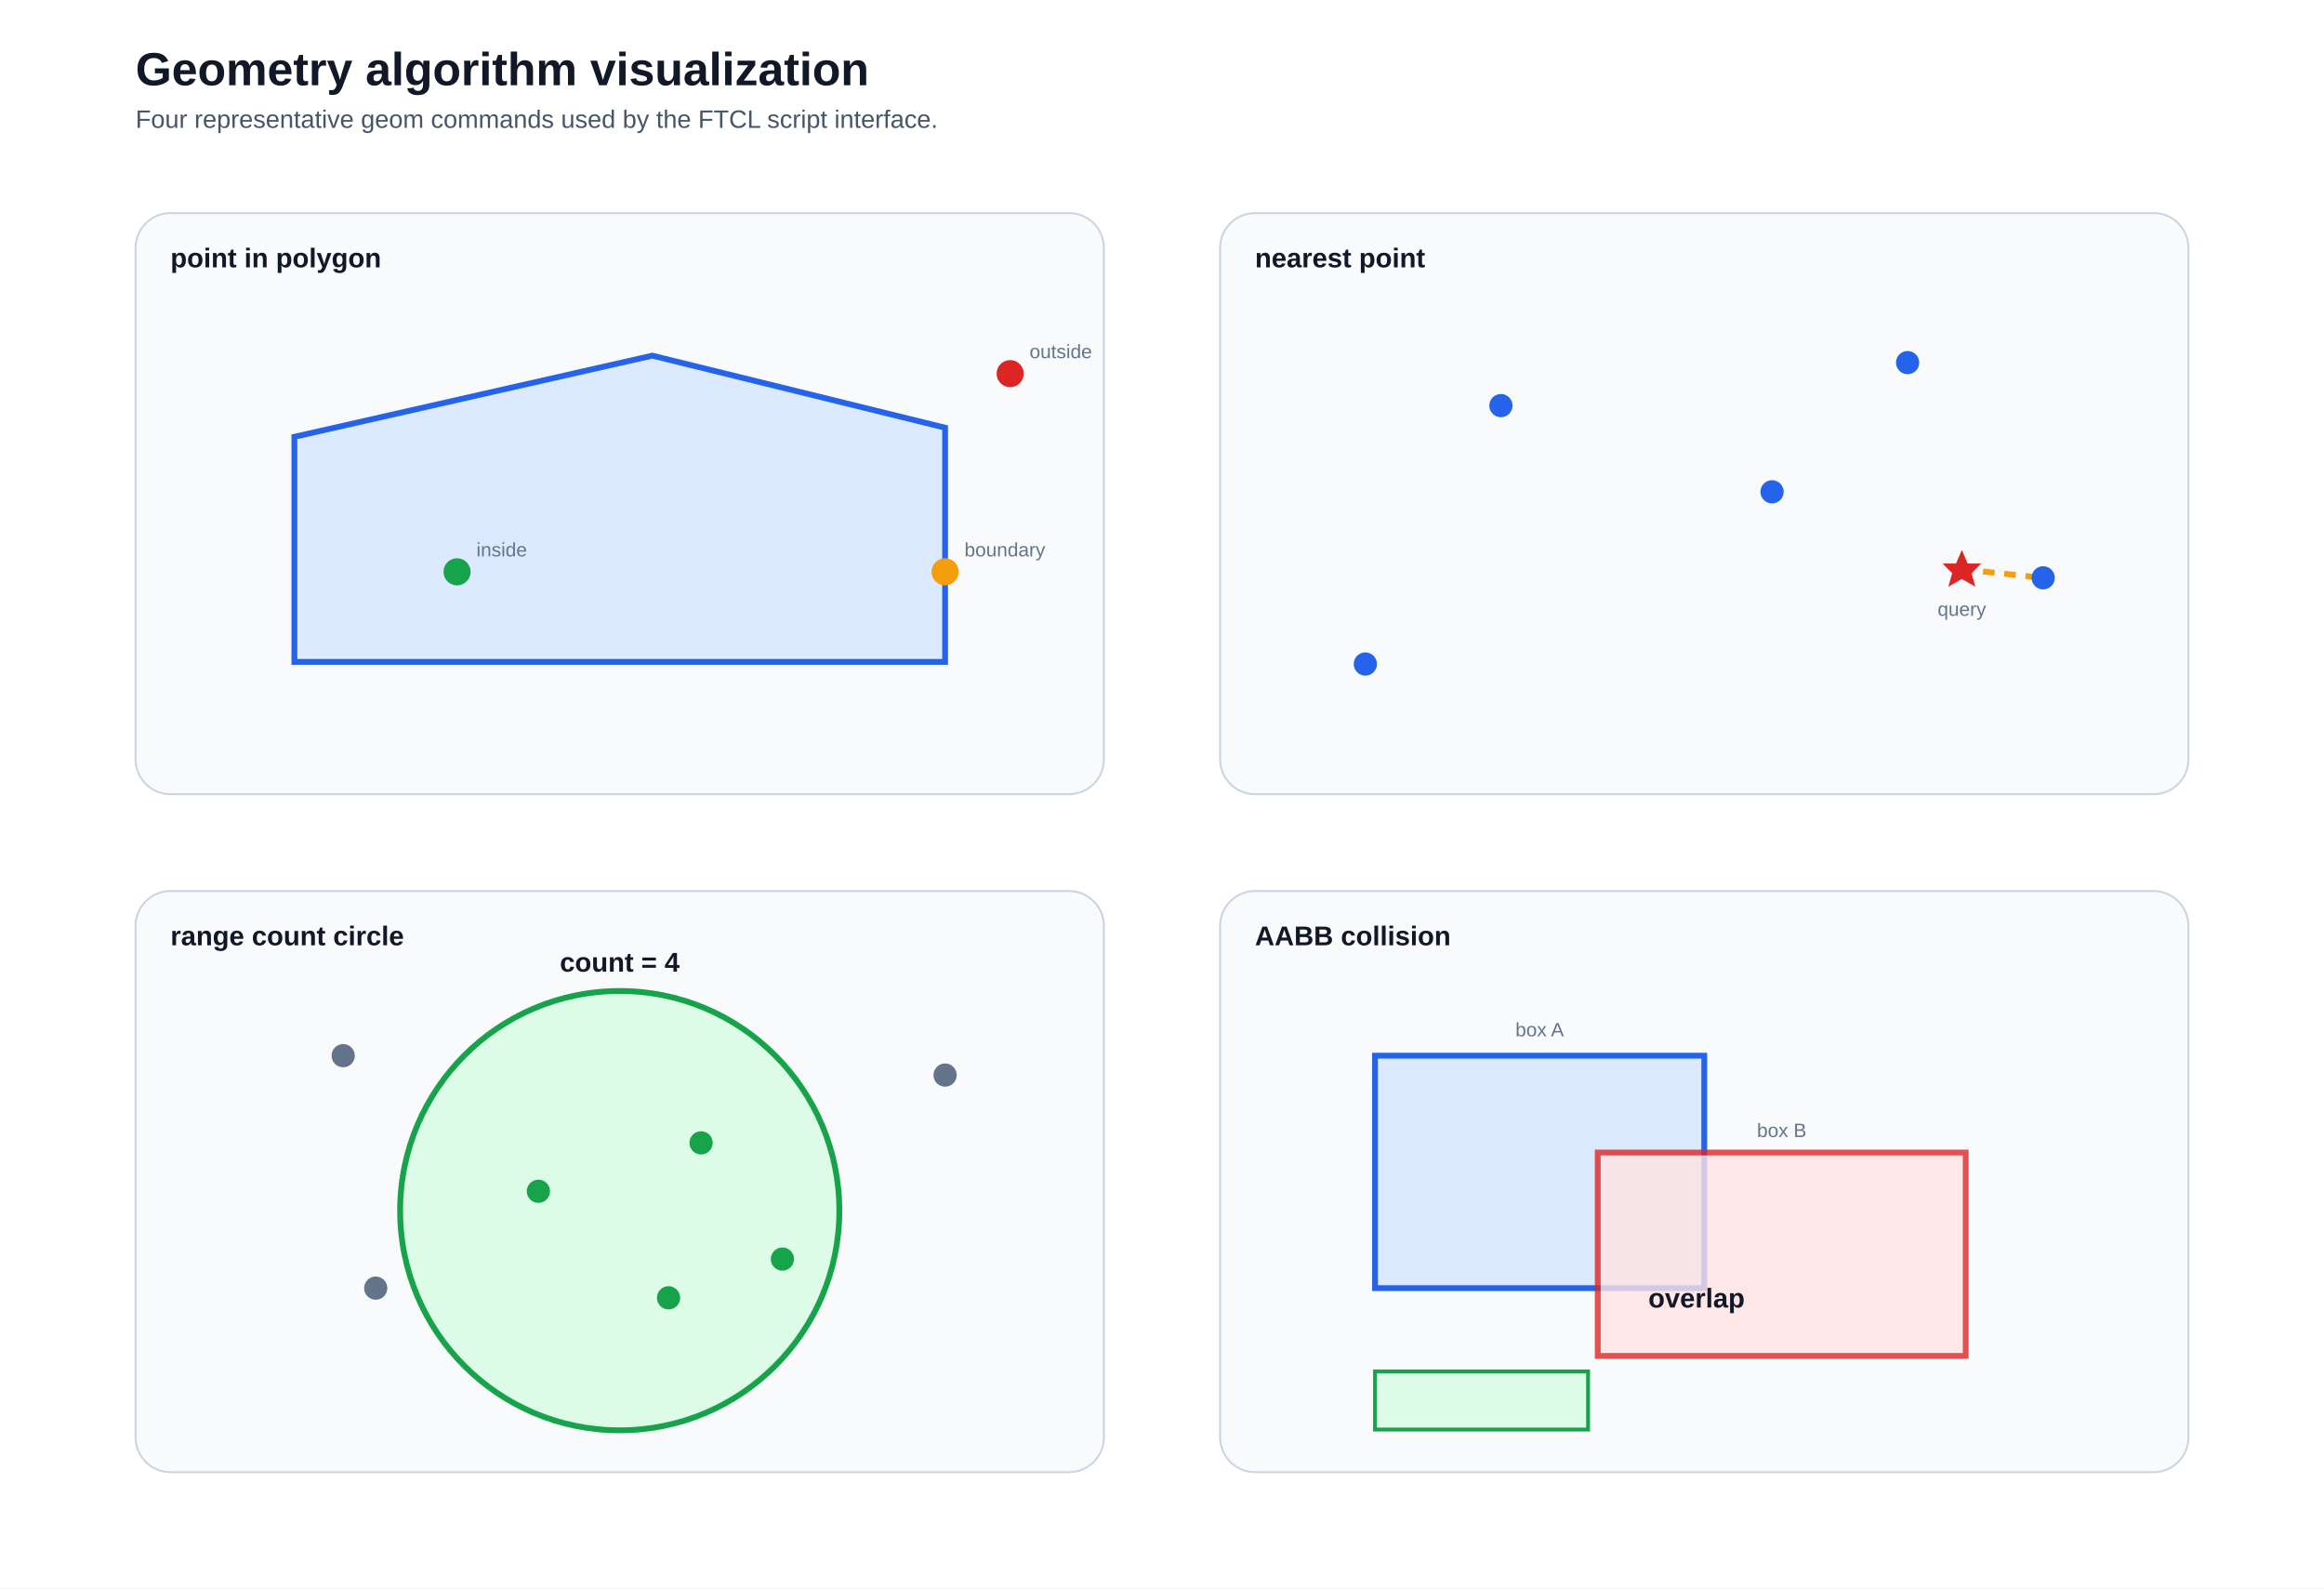
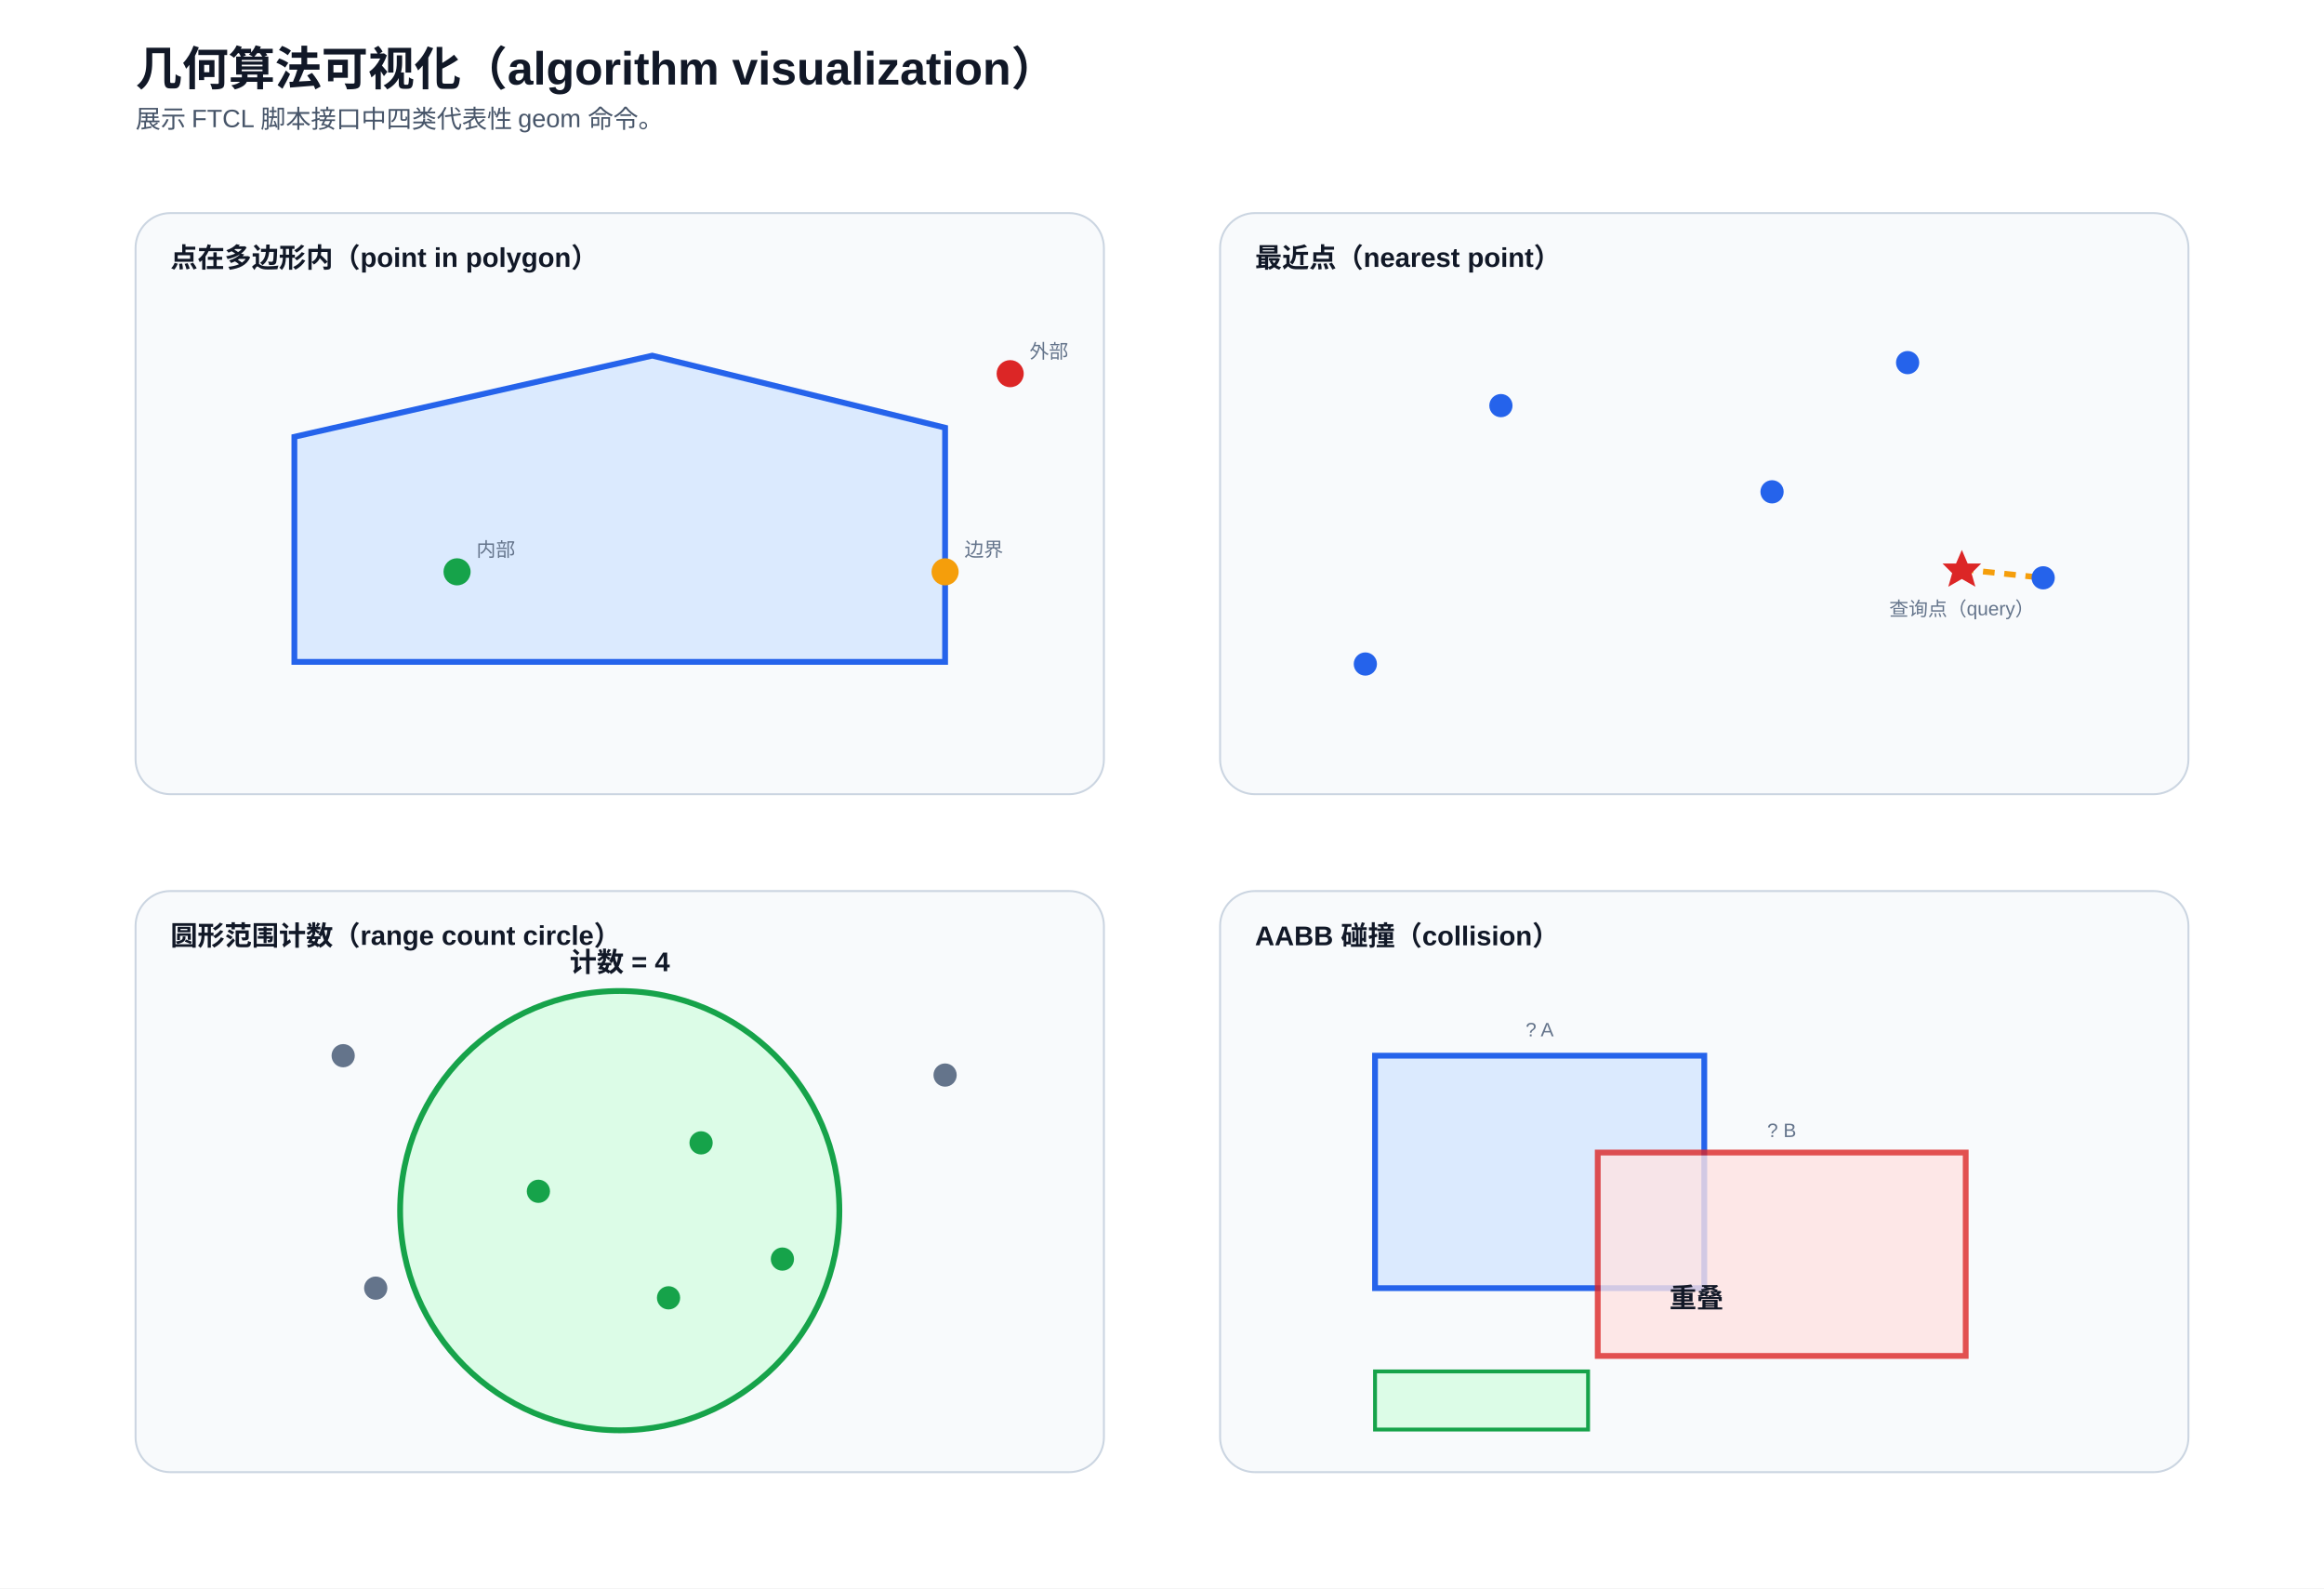
<svg xmlns="http://www.w3.org/2000/svg" width="1200" height="820" viewBox="0 0 1200 820" role="img">
  <style>
- text{font-family:Arial,Helvetica,sans-serif;fill:#111827;}
+ text{font-family:'AR PL UMing TW MBE','AR PL UMing CN','FandolHei','Microsoft YaHei','SimHei',Arial,Helvetica,sans-serif;fill:#111827;}
.title{font-size:24px;font-weight:700;}
.subtitle{font-size:13px;fill:#475569;}
.label{font-size:14px;font-weight:700;}
.small{font-size:12px;fill:#475569;}
.tiny{font-size:10px;fill:#64748b;}
.axis{font-size:12px;fill:#374151;}
.box{stroke:#1f2937;stroke-width:1.4;rx:14;ry:14;}
</style>
  <defs>
    <marker id="arrow" markerWidth="10" markerHeight="10" refX="8" refY="3" orient="auto" markerUnits="strokeWidth">
      <path d="M0,0 L0,6 L9,3 z" fill="#334155" />
    </marker>
    <filter id="shadow" x="-10%" y="-10%" width="120%" height="130%">
      <feDropShadow dx="0" dy="3" stdDeviation="4" flood-color="#0f172a" flood-opacity="0.12" />
    </filter>
  </defs>
  <rect x="0" y="0" width="1200" height="820" fill="#ffffff" />
-   <text class="title" x="70.00" y="44.00" text-anchor="start">Geometry algorithm visualization</text>
-   <text class="subtitle" x="70.00" y="66.00" text-anchor="start">Four representative geom commands used by the FTCL script interface.</text>
+   <text class="title" x="70.00" y="44.00" text-anchor="start">几何算法可视化（algorithm visualization）</text>
+   <text class="subtitle" x="70.00" y="66.00" text-anchor="start">展示 FTCL 脚本接口中四类代表性 geom 命令。</text>
  <rect x="70" y="110" width="500" height="300" rx="18" fill="#f8fafc" stroke="#cbd5e1" />
-   <text class="label" x="88.00" y="138.00" text-anchor="start">point in polygon</text>
+   <text class="label" x="88.00" y="138.00" text-anchor="start">点在多边形内（point in polygon）</text>
  <rect x="630" y="110" width="500" height="300" rx="18" fill="#f8fafc" stroke="#cbd5e1" />
-   <text class="label" x="648.00" y="138.00" text-anchor="start">nearest point</text>
+   <text class="label" x="648.00" y="138.00" text-anchor="start">最近点（nearest point）</text>
  <rect x="70" y="460" width="500" height="300" rx="18" fill="#f8fafc" stroke="#cbd5e1" />
-   <text class="label" x="88.00" y="488.00" text-anchor="start">range count circle</text>
+   <text class="label" x="88.00" y="488.00" text-anchor="start">圆形范围计数（range count circle）</text>
  <rect x="630" y="460" width="500" height="300" rx="18" fill="#f8fafc" stroke="#cbd5e1" />
-   <text class="label" x="648.00" y="488.00" text-anchor="start">AABB collision</text>
+   <text class="label" x="648.00" y="488.00" text-anchor="start">AABB 碰撞（collision）</text>
  <polygon points="152.0,341.7 488.0,341.7 488.0,220.8 336.8,183.6 152.0,225.5" fill="#dbeafe" stroke="#2563eb" stroke-width="3" />
  <circle cx="236.0" cy="295.2" r="7" fill="#16a34a" />
-   <text class="tiny" x="246.00" y="287.23" text-anchor="start">inside</text>
+   <text class="tiny" x="246.00" y="287.23" text-anchor="start">内部</text>
  <circle cx="488.0" cy="295.2" r="7" fill="#f59e0b" />
-   <text class="tiny" x="498.00" y="287.23" text-anchor="start">boundary</text>
+   <text class="tiny" x="498.00" y="287.23" text-anchor="start">边界</text>
  <circle cx="521.6" cy="192.9" r="7" fill="#dc2626" />
-   <text class="tiny" x="531.60" y="184.91" text-anchor="start">outside</text>
+   <text class="tiny" x="531.60" y="184.91" text-anchor="start">外部</text>
  <line x1="1013.0" y1="293.9" x2="1055.0" y2="298.3" stroke="#f59e0b" stroke-width="3" stroke-dasharray="6 5" />
  <circle cx="705.0" cy="342.8" r="6" fill="#2563eb" />
  <circle cx="775.0" cy="209.4" r="6" fill="#2563eb" />
  <circle cx="915.0" cy="253.9" r="6" fill="#2563eb" />
  <circle cx="1055.0" cy="298.3" r="6" fill="#2563eb" />
  <circle cx="985.0" cy="187.2" r="6" fill="#2563eb" />
  <path d="M1013.0,283.9 L1016.0,290.9 L1023.0,290.9 L1018.0,295.9 L1020.0,302.9 L1013.0,298.9 L1006.0,302.9 L1008.0,295.9 L1003.0,290.9 L1010.0,290.9 Z" fill="#dc2626" />
-   <text class="tiny" x="1013.00" y="317.89" text-anchor="middle">query</text>
+   <text class="tiny" x="1013.00" y="317.89" text-anchor="middle">查询点（query）</text>
  <circle cx="320.0" cy="625.0" r="113.4" fill="#dcfce7" stroke="#16a34a" stroke-width="3" />
  <circle cx="194.0" cy="665.0" r="6" fill="#64748b" />
  <circle cx="278.0" cy="615.0" r="6" fill="#16a34a" />
  <circle cx="362.0" cy="590.0" r="6" fill="#16a34a" />
  <circle cx="488.0" cy="555.0" r="6" fill="#64748b" />
  <circle cx="345.2" cy="670.0" r="6" fill="#16a34a" />
  <circle cx="177.2" cy="545.0" r="6" fill="#64748b" />
  <circle cx="404.0" cy="650.0" r="6" fill="#16a34a" />
-   <text class="label" x="320.00" y="501.60" text-anchor="middle">count = 4</text>
+   <text class="label" x="320.00" y="501.60" text-anchor="middle">计数 = 4</text>
  <rect x="710" y="545" width="170" height="120" fill="#dbeafe" stroke="#2563eb" stroke-width="3" />
  <rect x="825" y="595" width="190" height="105" fill="#fee2e2" stroke="#dc2626" stroke-width="3" opacity="0.8" />
  <rect x="710" y="708" width="110" height="30" fill="#dcfce7" stroke="#16a34a" stroke-width="2" />
-   <text class="tiny" x="795.00" y="535.00" text-anchor="middle">box A</text>
-   <text class="tiny" x="920.00" y="587.00" text-anchor="middle">box B</text>
-   <text class="label" x="876.00" y="675.00" text-anchor="middle">overlap</text>
+   <text class="tiny" x="795.00" y="535.00" text-anchor="middle">? A</text>
+   <text class="tiny" x="920.00" y="587.00" text-anchor="middle">? B</text>
+   <text class="label" x="876.00" y="675.00" text-anchor="middle">重叠</text>
</svg>
